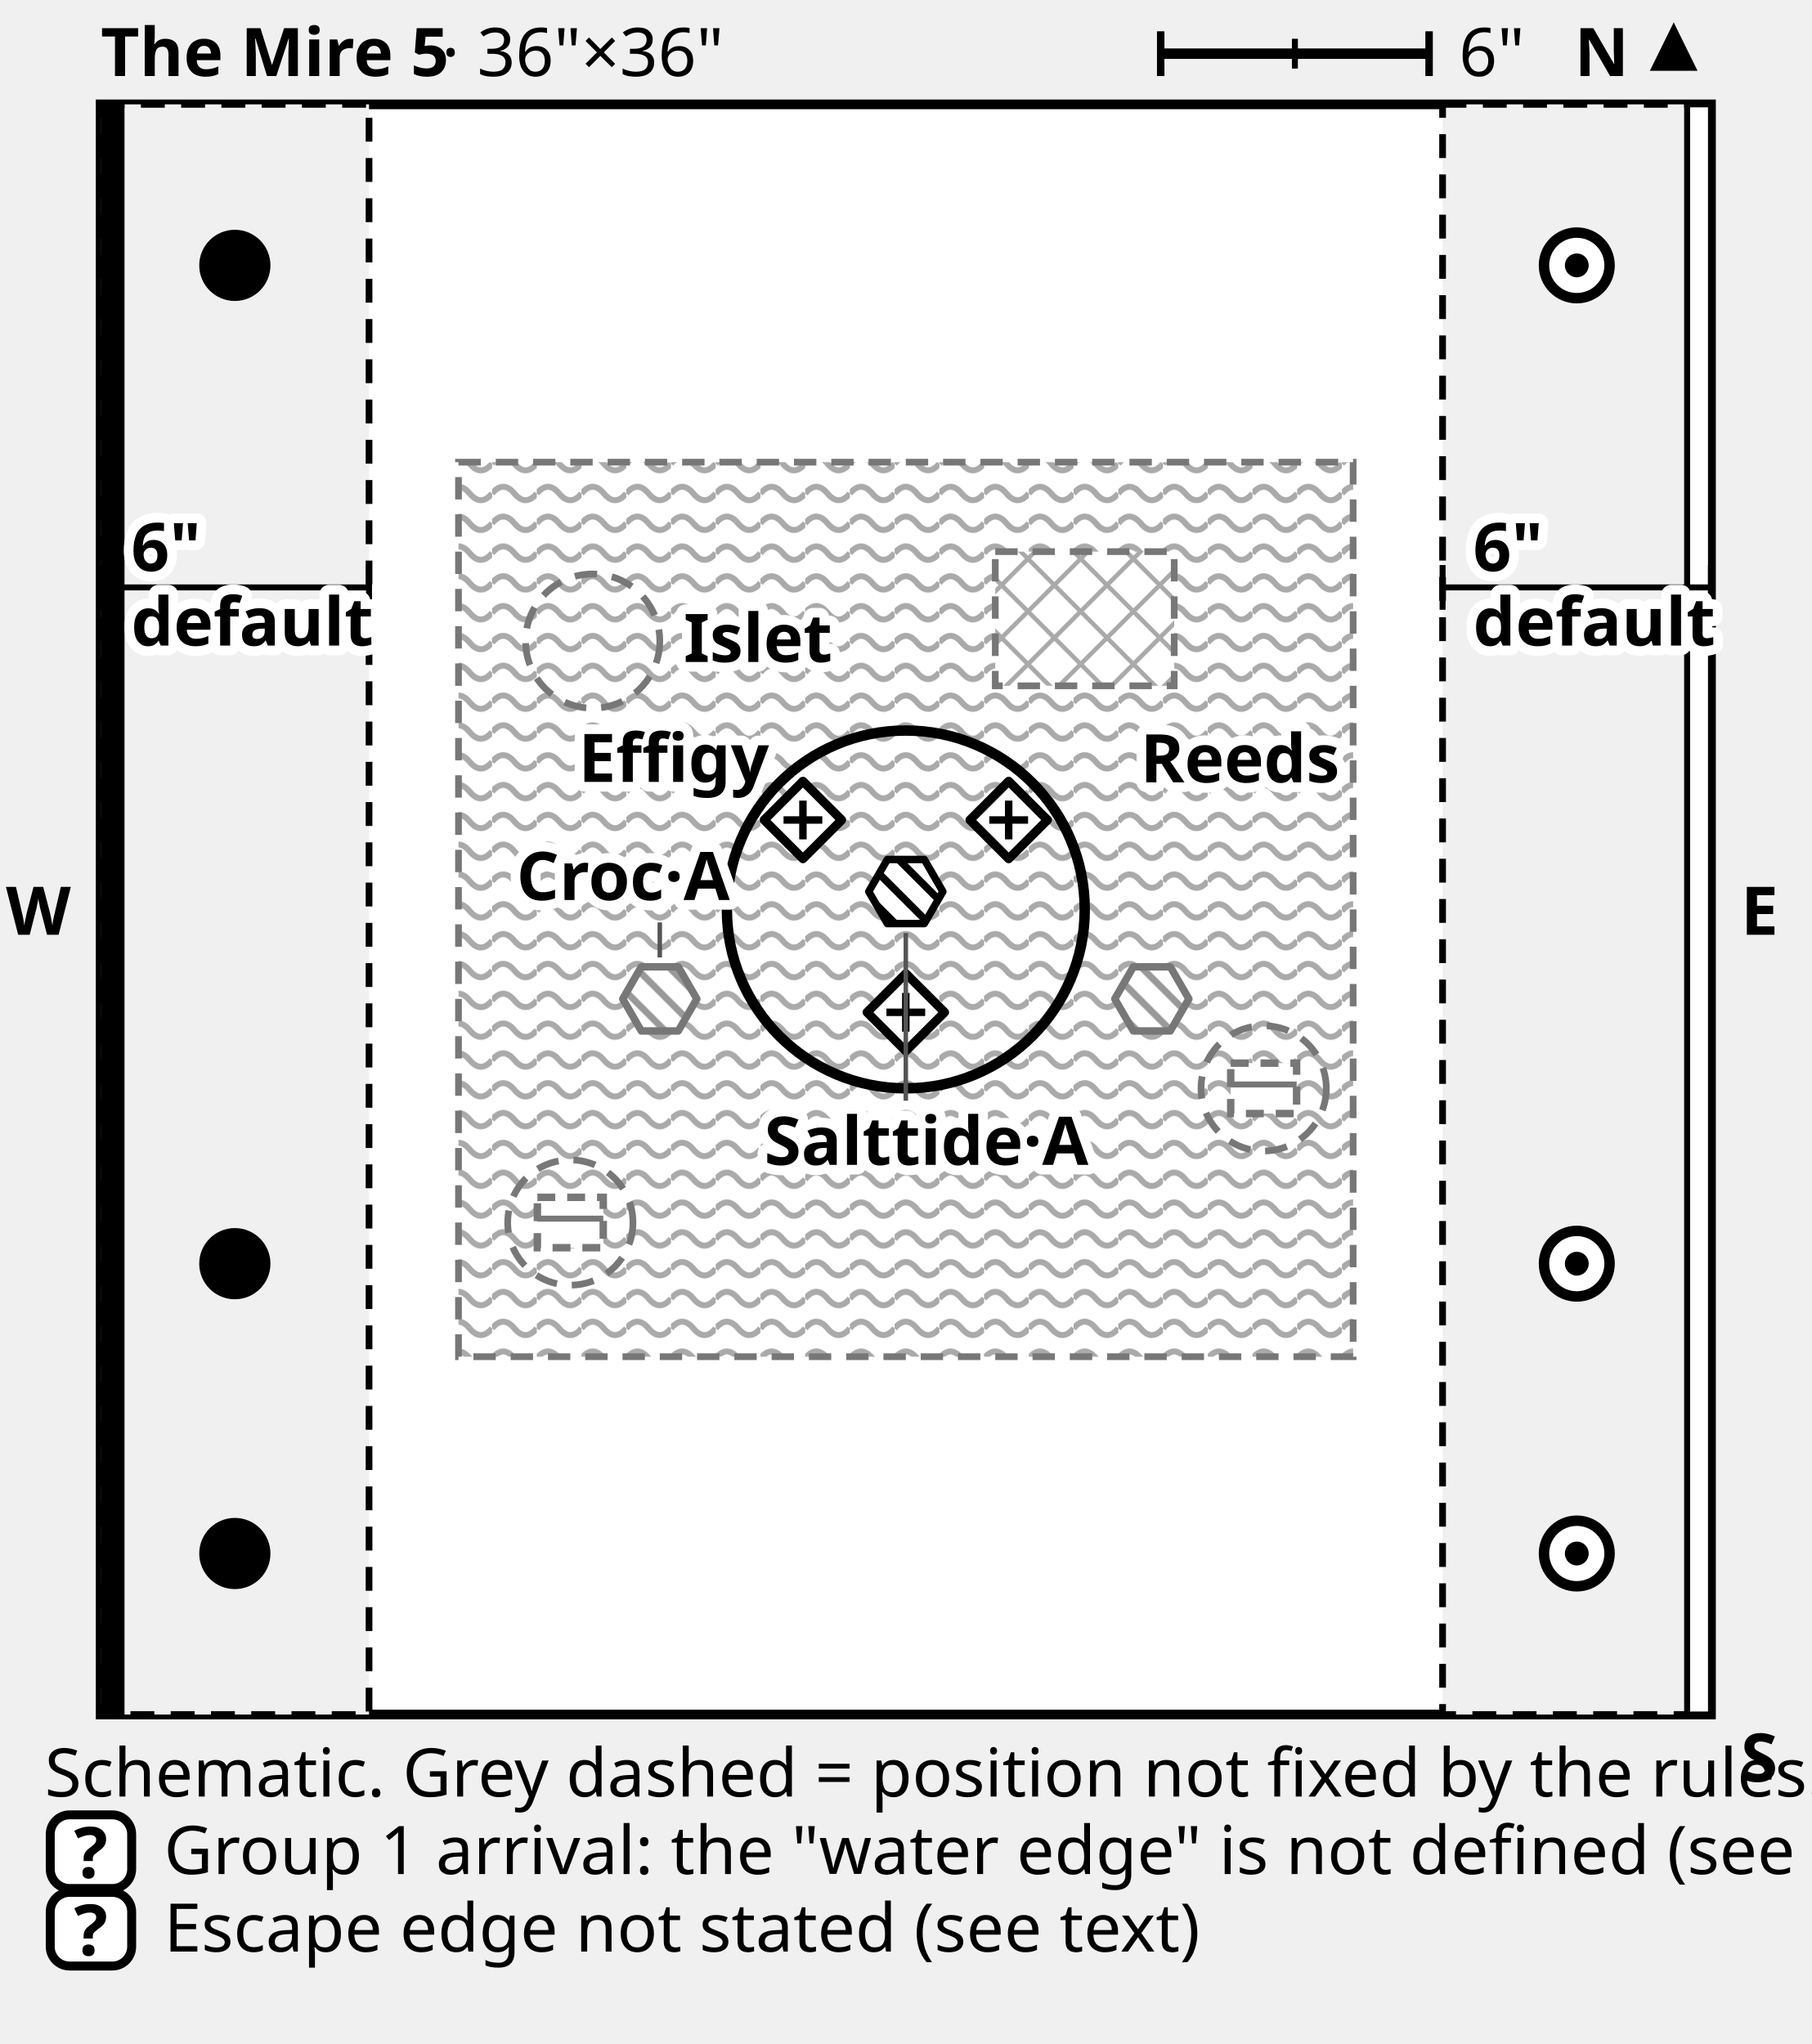
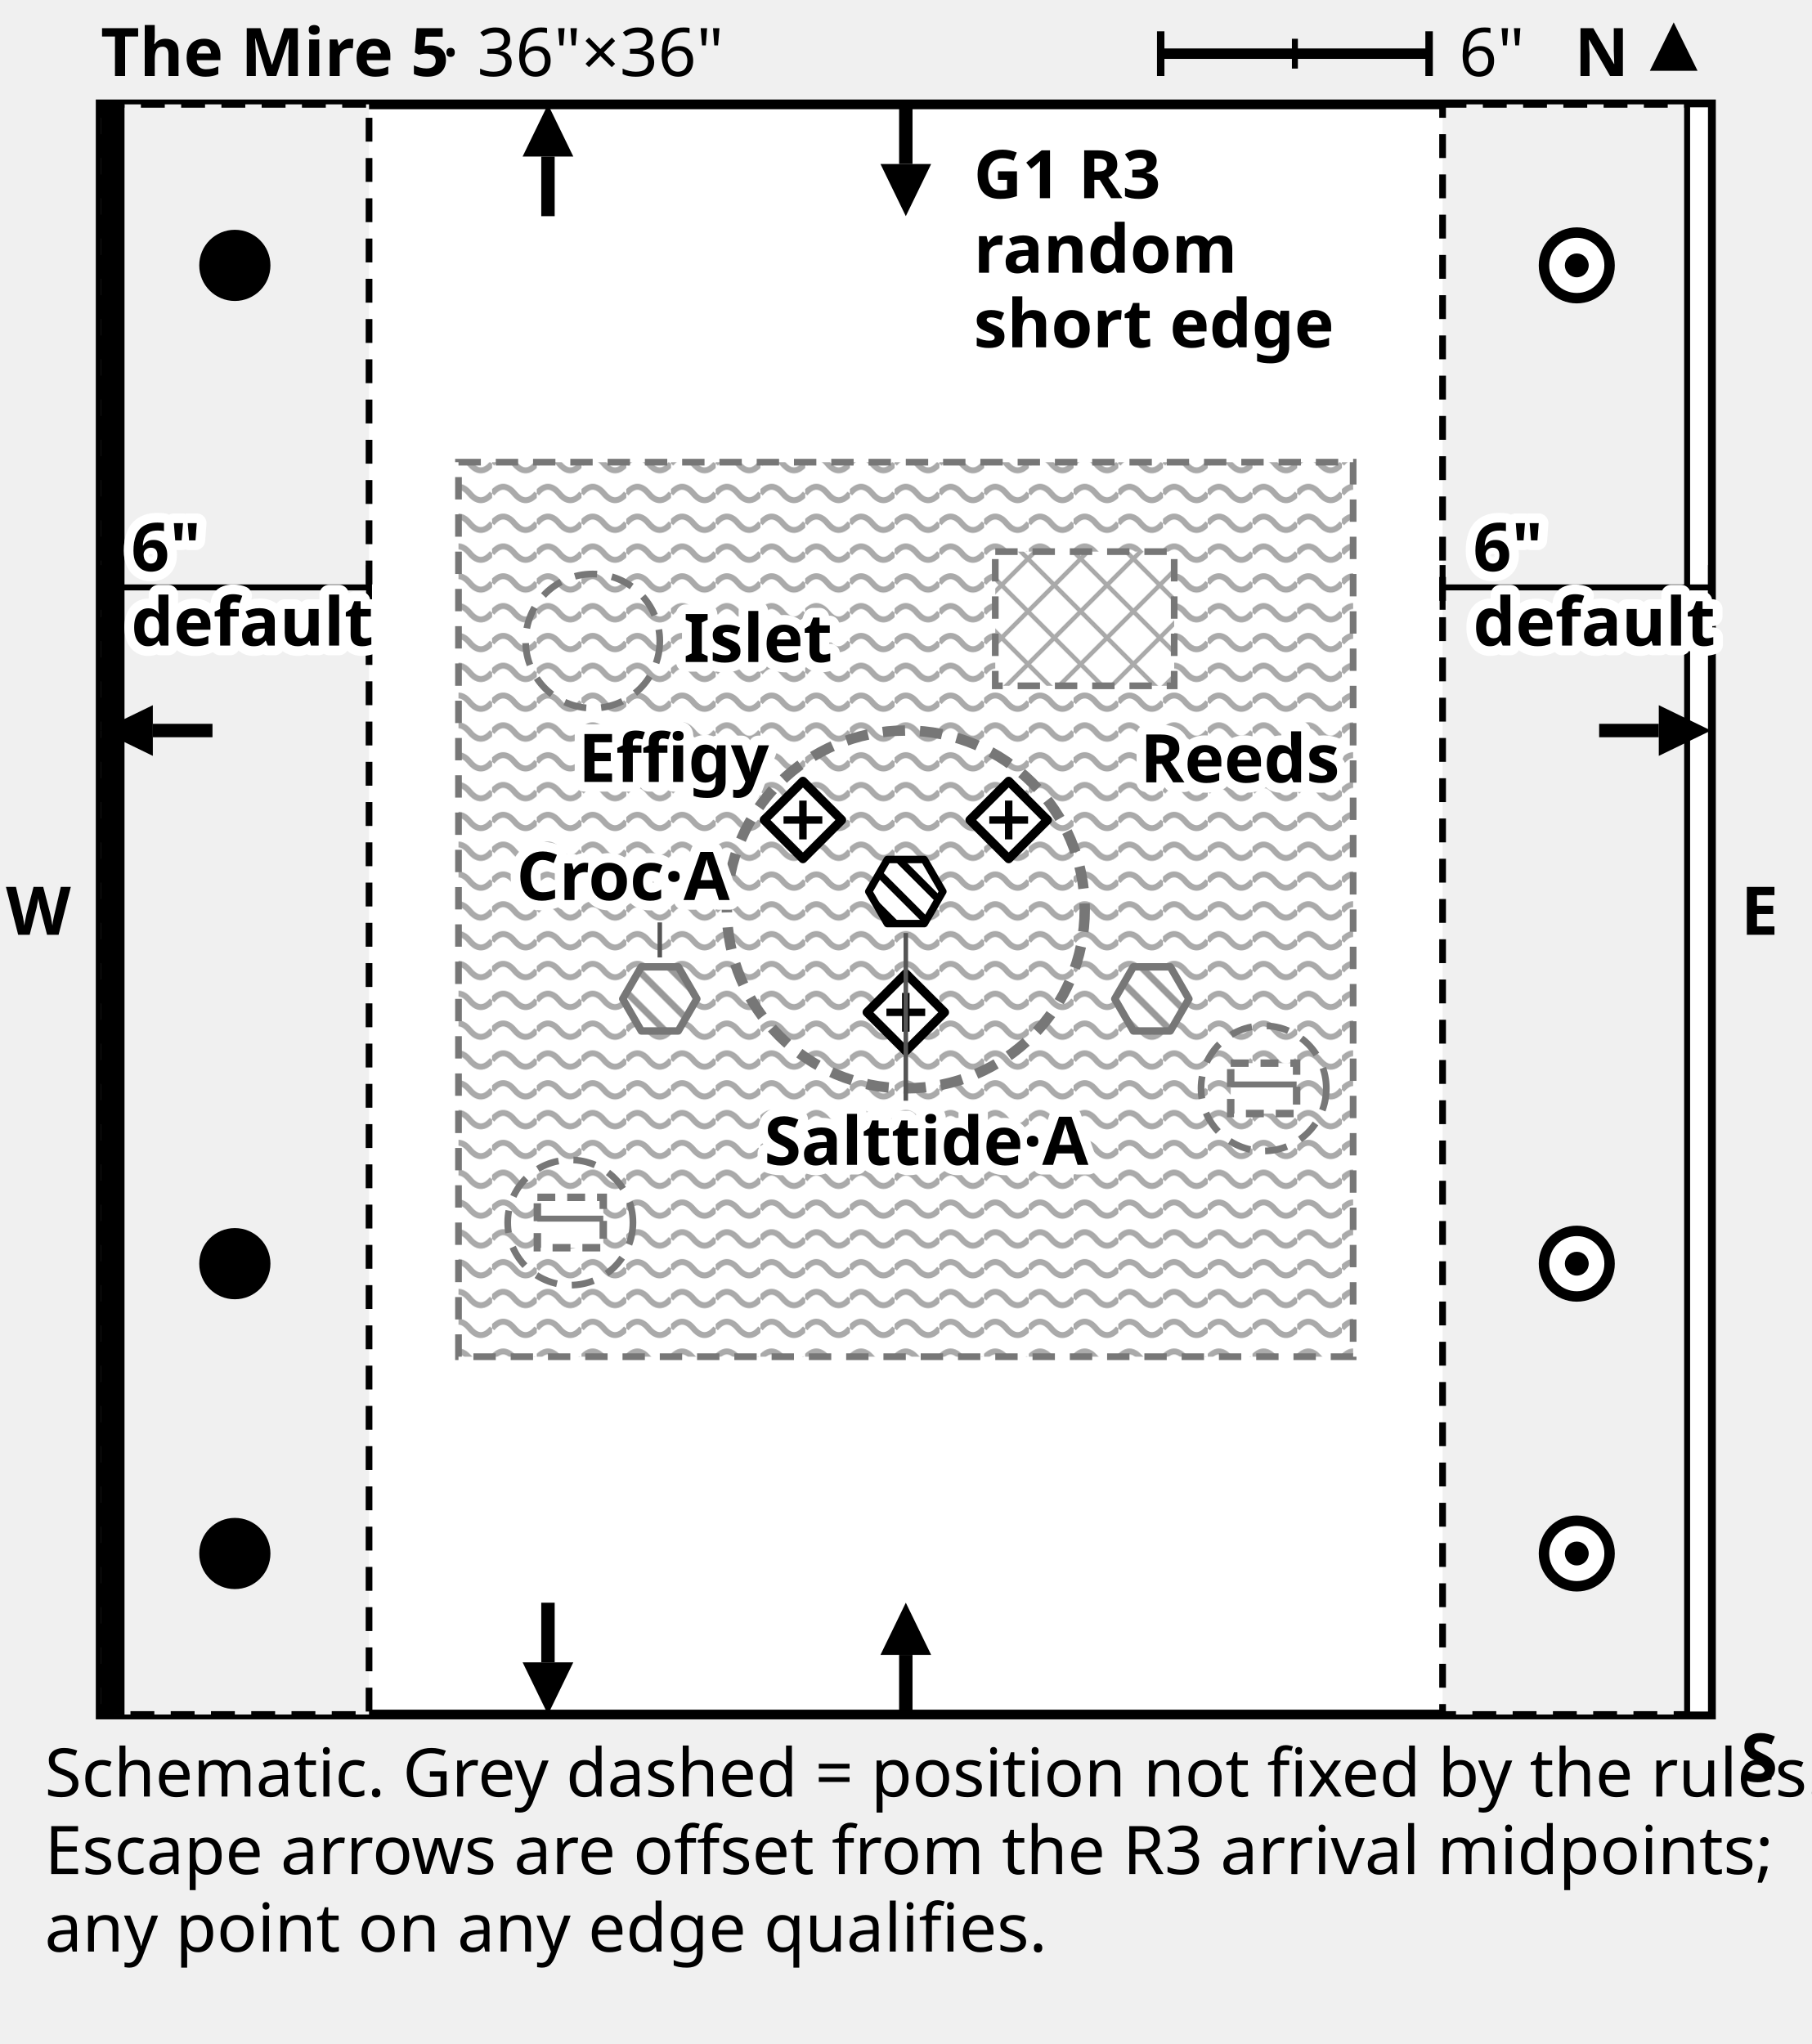
<svg xmlns="http://www.w3.org/2000/svg" width="243pt" height="274.2pt" viewBox="0 0 243 274.2">
  <defs>
    <pattern id="p-cover" width="5" height="5" patternUnits="userSpaceOnUse" patternTransform="rotate(45)">
      <rect width="5" height="5" fill="#fff" />
      <path d="M0 0.5H5M0.5 0V5" stroke="#444" stroke-width="0.7" fill="none" />
    </pattern>
    <pattern id="p-diff" width="4" height="4" patternUnits="userSpaceOnUse">
      <rect width="4" height="4" fill="#fff" />
      <circle cx="1" cy="1" r="0.75" fill="#222" />
      <circle cx="3" cy="3" r="0.75" fill="#222" />
    </pattern>
    <pattern id="p-imp" width="2.4" height="2.4" patternUnits="userSpaceOnUse" patternTransform="rotate(45)">
      <rect width="2.4" height="2.4" fill="#fff" />
      <path d="M0.4 0V2.4" stroke="#000" stroke-width="0.95" fill="none" />
    </pattern>
    <pattern id="p-mon" width="3.2" height="3.2" patternUnits="userSpaceOnUse" patternTransform="rotate(-45)">
      <rect width="3.2" height="3.2" fill="#fff" />
      <path d="M0.5 0V3.2" stroke="#000" stroke-width="1" fill="none" />
    </pattern>
    <pattern id="p-aoe" width="4" height="4" patternUnits="userSpaceOnUse" patternTransform="rotate(-45)">
      <rect width="4" height="4" fill="#fff" />
      <path d="M0.5 0V4" stroke="#777" stroke-width="1.4" fill="none" />
    </pattern>
  </defs>
  <defs>
    <pattern id="p-cover-l" width="5" height="5" patternUnits="userSpaceOnUse" patternTransform="rotate(45)">
      <rect width="5" height="5" fill="#fff" />
      <path d="M0 0.5H5M0.5 0V5" stroke="#aaa" stroke-width="0.6" fill="none" />
    </pattern>
    <pattern id="p-diff-l" width="4" height="4" patternUnits="userSpaceOnUse">
      <rect width="4" height="4" fill="#fff" />
      <circle cx="1" cy="1" r="0.7" fill="#999" />
      <circle cx="3" cy="3" r="0.7" fill="#999" />
    </pattern>
    <pattern id="p-imp-l" width="2.6" height="2.6" patternUnits="userSpaceOnUse" patternTransform="rotate(45)">
      <rect width="2.6" height="2.6" fill="#fff" />
      <path d="M0.4 0V2.6" stroke="#aaa" stroke-width="0.8" fill="none" />
    </pattern>
    <pattern id="p-mon-l" width="3.2" height="3.2" patternUnits="userSpaceOnUse" patternTransform="rotate(-45)">
      <rect width="3.2" height="3.2" fill="#fff" />
      <path d="M0.5 0V3.2" stroke="#999" stroke-width="0.9" fill="none" />
    </pattern>
    <pattern id="p-water" width="6" height="4" patternUnits="userSpaceOnUse">
      <rect width="6" height="4" fill="#fff" />
      <path d="M0 2.2Q1.5 0.4 3 2.2T6 2.2" stroke="#333" stroke-width="0.8" fill="none" />
    </pattern>
    <pattern id="p-water-l" width="6" height="4" patternUnits="userSpaceOnUse">
      <rect width="6" height="4" fill="#fff" />
      <path d="M0 2.2Q1.5 0.4 3 2.2T6 2.2" stroke="#aaa" stroke-width="0.8" fill="none" />
    </pattern>
    <pattern id="p-slip" width="6" height="6" patternUnits="userSpaceOnUse" patternTransform="rotate(-30)">
      <rect width="6" height="6" fill="#fff" />
      <path d="M0.5 1.5H3.5M3.5 4.5H5.5" stroke="#333" stroke-width="0.9" fill="none" />
    </pattern>
    <pattern id="p-slip-l" width="6" height="6" patternUnits="userSpaceOnUse" patternTransform="rotate(-30)">
      <rect width="6" height="6" fill="#fff" />
      <path d="M0.5 1.5H3.5M3.5 4.5H5.5" stroke="#aaa" stroke-width="0.9" fill="none" />
    </pattern>
    <pattern id="p-dark" width="4" height="4" patternUnits="userSpaceOnUse">
      <rect width="4" height="4" fill="#d9d9d9" />
      <path d="M0 4L4 0" stroke="#fff" stroke-width="0.9" fill="none" />
    </pattern>
    <pattern id="p-diffo" width="4" height="4" patternUnits="userSpaceOnUse">
      <circle cx="1" cy="1" r="0.8" fill="#222" />
      <circle cx="3" cy="3" r="0.8" fill="#222" />
    </pattern>
    <pattern id="p-diffo-l" width="4" height="4" patternUnits="userSpaceOnUse">
      <circle cx="1" cy="1" r="0.8" fill="#999" />
      <circle cx="3" cy="3" r="0.8" fill="#999" />
    </pattern>
    <pattern id="p-chasm" width="6" height="6" patternUnits="userSpaceOnUse">
      <rect width="6" height="6" fill="#d4d4d4" />
      <path d="M1.5 0V6M4.5 0V6" stroke="#333" stroke-width="1.1" stroke-dasharray="2.6 1.6" fill="none" />
    </pattern>
    <pattern id="p-chasm-l" width="6" height="6" patternUnits="userSpaceOnUse">
      <rect width="6" height="6" fill="#efefef" />
      <path d="M1.5 0V6M4.5 0V6" stroke="#aaa" stroke-width="1.1" stroke-dasharray="2.6 1.6" fill="none" />
    </pattern>
    <clipPath id="bclip">
      <rect x="13.5" y="14" width="216" height="216" />
    </clipPath>
  </defs>
  <rect x="13.5" y="14" width="216" height="216" fill="#fff" stroke="#000" stroke-width="1.3" />
  <g data-glyph="zone-A">
    <rect x="13.5" y="14" width="36" height="216" fill="#f0f0f0" stroke="#000" stroke-width="0.9" stroke-dasharray="3.2 2.2" />
    <rect x="13.5" y="14" width="3.2" height="216" fill="#000" />
  </g>
  <g data-glyph="dim">
    <line x1="13.5" y1="78.8" x2="49.5" y2="78.8" stroke="#000" stroke-width="0.8" stroke-linecap="butt" />
    <line x1="13.5" y1="75.8" x2="13.5" y2="81.8" stroke="#000" stroke-width="0.8" stroke-linecap="butt" />
    <line x1="49.5" y1="75.8" x2="49.5" y2="81.8" stroke="#000" stroke-width="0.8" stroke-linecap="butt" />
  </g>
  <g data-glyph="zone-B">
    <rect x="193.5" y="14" width="36" height="216" fill="#f0f0f0" stroke="#000" stroke-width="0.9" stroke-dasharray="3.2 2.2" />
    <rect x="226.3" y="14" width="3.2" height="216" fill="#fff" stroke="#000" stroke-width="0.8" />
  </g>
  <g data-glyph="dim">
    <line x1="193.5" y1="78.8" x2="229.5" y2="78.8" stroke="#000" stroke-width="0.8" stroke-linecap="butt" />
    <line x1="193.5" y1="75.8" x2="193.5" y2="81.8" stroke="#000" stroke-width="0.8" stroke-linecap="butt" />
    <line x1="229.5" y1="75.8" x2="229.5" y2="81.8" stroke="#000" stroke-width="0.8" stroke-linecap="butt" />
  </g>
  <g data-glyph="ter-water" data-state="illus">
    <rect x="61.5" y="62" width="120" height="120" fill="url(#p-water-l)" stroke="#777" stroke-width="0.9" stroke-dasharray="3 2" />
  </g>
-   <g data-glyph="ter-open">
-     <circle cx="121.5" cy="122" r="24" fill="none" stroke="#000" stroke-width="1.4" />
+   <g data-glyph="ter-open" data-state="illus">
+     <circle cx="121.5" cy="122" r="24" fill="none" stroke="#777" stroke-width="1.4" stroke-dasharray="3 2" />
  </g>
  <g data-glyph="ter-open" data-state="illus">
    <circle cx="79.5" cy="86" r="9" fill="none" stroke="#777" stroke-width="0.9" stroke-dasharray="3 2" />
  </g>
  <g data-glyph="ter-open" data-state="illus">
    <circle cx="169.5" cy="146" r="8.4" fill="none" stroke="#777" stroke-width="0.9" stroke-dasharray="3 2" />
  </g>
  <g data-glyph="ter-open" data-state="illus">
    <circle cx="76.5" cy="164" r="8.4" fill="none" stroke="#777" stroke-width="0.9" stroke-dasharray="3 2" />
  </g>
  <g data-glyph="ter-cover" data-state="illus">
    <rect x="133.5" y="74" width="24" height="18" fill="url(#p-cover-l)" stroke="#777" stroke-width="0.9" stroke-dasharray="3 2" />
  </g>
  <g data-glyph="obj">
    <polygon points="107.7,104.8 112.9,110 107.7,115.2 102.5,110" fill="#fff" stroke="#000" stroke-width="1.2" stroke-linejoin="round" />
    <line x1="105.1" y1="110" x2="110.3" y2="110" stroke="#000" stroke-width="1" stroke-linecap="butt" />
    <line x1="107.7" y1="107.4" x2="107.7" y2="112.6" stroke="#000" stroke-width="1" stroke-linecap="butt" />
  </g>
  <g data-glyph="obj">
    <polygon points="135.3,104.8 140.5,110 135.3,115.2 130.1,110" fill="#fff" stroke="#000" stroke-width="1.2" stroke-linejoin="round" />
    <line x1="132.7" y1="110" x2="137.9" y2="110" stroke="#000" stroke-width="1" stroke-linecap="butt" />
    <line x1="135.3" y1="107.4" x2="135.3" y2="112.6" stroke="#000" stroke-width="1" stroke-linecap="butt" />
  </g>
  <g data-glyph="obj">
    <polygon points="121.5,130.6 126.7,135.8 121.5,141 116.3,135.8" fill="#fff" stroke="#000" stroke-width="1.2" stroke-linejoin="round" />
    <line x1="118.9" y1="135.8" x2="124.1" y2="135.8" stroke="#000" stroke-width="1" stroke-linecap="butt" />
    <line x1="121.5" y1="133.2" x2="121.5" y2="138.4" stroke="#000" stroke-width="1" stroke-linecap="butt" />
  </g>
  <g data-glyph="chest" data-state="illus">
    <rect x="165.08" y="142.62" width="8.84" height="6.76" fill="#fff" stroke="#777" stroke-width="1" stroke-dasharray="2.4 1.6" />
    <line x1="165.08" y1="145.48" x2="173.92" y2="145.48" stroke="#777" stroke-width="0.8" stroke-linecap="butt" />
  </g>
  <g data-glyph="chest" data-state="illus">
    <rect x="72.08" y="160.62" width="8.84" height="6.76" fill="#fff" stroke="#777" stroke-width="1" stroke-dasharray="2.4 1.6" />
    <line x1="72.08" y1="163.48" x2="80.92" y2="163.48" stroke="#777" stroke-width="0.8" stroke-linecap="butt" />
  </g>
  <g data-glyph="mon">
    <polygon points="126.47,119.6 123.98,123.9 119.02,123.9 116.53,119.6 119.02,115.3 123.98,115.3" fill="url(#p-mon)" stroke="#000" stroke-width="1" stroke-linejoin="round" />
  </g>
  <g data-glyph="mon" data-state="illus">
    <polygon points="93.47,134 90.98,138.3 86.02,138.3 83.53,134 86.02,129.7 90.98,129.7" fill="url(#p-mon-l)" stroke="#777" stroke-width="1" stroke-linejoin="round" />
  </g>
  <g data-glyph="mon" data-state="illus">
    <polygon points="159.47,134 156.98,138.3 152.02,138.3 149.53,134 152.02,129.7 156.98,129.7" fill="url(#p-mon-l)" stroke="#777" stroke-width="1" stroke-linejoin="round" />
+   </g>
+   <g data-glyph="arr-arrive">
+     <line x1="121.5" y1="14" x2="121.5" y2="22" stroke="#000" stroke-width="1.8" stroke-linecap="butt" />
+     <polygon points="121.5,29 118.1,22 124.9,22" fill="#000" />
+   </g>
+   <g data-glyph="arr-arrive">
+     <line x1="121.5" y1="230" x2="121.5" y2="222" stroke="#000" stroke-width="1.8" stroke-linecap="butt" />
+     <polygon points="121.5,215 124.9,222 118.1,222" fill="#000" />
+   </g>
+   <g data-glyph="arr-exit">
+     <line x1="73.5" y1="29" x2="73.5" y2="21" stroke="#000" stroke-width="1.8" stroke-linecap="butt" />
+     <polygon points="73.5,14 76.9,21 70.1,21" fill="#000" />
+   </g>
+   <g data-glyph="arr-exit">
+     <line x1="73.5" y1="215" x2="73.5" y2="223" stroke="#000" stroke-width="1.8" stroke-linecap="butt" />
+     <polygon points="73.5,230 70.1,223 76.9,223" fill="#000" />
+   </g>
+   <g data-glyph="arr-exit">
+     <line x1="28.5" y1="98" x2="20.5" y2="98" stroke="#000" stroke-width="1.8" stroke-linecap="butt" />
+     <polygon points="13.5,98 20.5,94.6 20.5,101.4" fill="#000" />
+   </g>
+   <g data-glyph="arr-exit">
+     <line x1="214.5" y1="98" x2="222.5" y2="98" stroke="#000" stroke-width="1.8" stroke-linecap="butt" />
+     <polygon points="229.5,98 222.5,101.4 222.5,94.6" fill="#000" />
  </g>
  <g data-glyph="hero-A">
    <circle cx="31.5" cy="35.6" r="4.4" fill="#000" stroke="#000" stroke-width="0.75" />
  </g>
  <g data-glyph="hero-A">
    <circle cx="31.5" cy="169.52" r="4.4" fill="#000" stroke="#000" stroke-width="0.75" />
  </g>
  <g data-glyph="hero-A">
    <circle cx="31.5" cy="208.4" r="4.4" fill="#000" stroke="#000" stroke-width="0.75" />
  </g>
  <g data-glyph="hero-B">
    <circle cx="211.5" cy="35.6" r="4.4" fill="#fff" stroke="#000" stroke-width="1.4" />
    <circle cx="211.5" cy="35.6" r="1.6" fill="#000" />
  </g>
  <g data-glyph="hero-B">
    <circle cx="211.5" cy="169.52" r="4.4" fill="#fff" stroke="#000" stroke-width="1.4" />
    <circle cx="211.5" cy="169.52" r="1.6" fill="#000" />
  </g>
  <g data-glyph="hero-B">
    <circle cx="211.5" cy="208.4" r="4.4" fill="#fff" stroke="#000" stroke-width="1.4" />
    <circle cx="211.5" cy="208.4" r="1.6" fill="#000" />
  </g>
  <text x="17.59" y="76.6" font-family="'Source Sans 3'" font-size="9" font-weight="600" fill="#000" stroke="#fff" stroke-width="2.6" stroke-linejoin="round" paint-order="stroke">6"</text>
  <text x="17.59" y="86.6" font-family="'Source Sans 3'" font-size="9" font-weight="600" fill="#000" stroke="#fff" stroke-width="2.6" stroke-linejoin="round" paint-order="stroke">default</text>
  <text x="197.59" y="76.6" font-family="'Source Sans 3'" font-size="9" font-weight="600" fill="#000" stroke="#fff" stroke-width="2.6" stroke-linejoin="round" paint-order="stroke">6"</text>
  <text x="197.59" y="86.6" font-family="'Source Sans 3'" font-size="9" font-weight="600" fill="#000" stroke="#fff" stroke-width="2.6" stroke-linejoin="round" paint-order="stroke">default</text>
  <text x="91.7" y="88.8" font-family="'Source Sans 3'" font-size="9" font-weight="600" fill="#000" stroke="#fff" stroke-width="2.6" stroke-linejoin="round" paint-order="stroke">Islet</text>
  <text x="152.94" y="104.95" font-family="'Source Sans 3'" font-size="9" font-weight="600" fill="#000" stroke="#fff" stroke-width="2.6" stroke-linejoin="round" paint-order="stroke">Reeds</text>
  <text x="77.58" y="104.89" font-family="'Source Sans 3'" font-size="9" font-weight="600" fill="#000" stroke="#fff" stroke-width="2.6" stroke-linejoin="round" paint-order="stroke">Effigy</text>
  <g data-glyph="leader">
    <line x1="121.5" y1="125.16" x2="121.5" y2="147.66" stroke="#555" stroke-width="0.6" stroke-linecap="butt" />
  </g>
  <text x="102.51" y="156.26" font-family="'Source Sans 3'" font-size="9" font-weight="600" fill="#000" stroke="#fff" stroke-width="2.6" stroke-linejoin="round" paint-order="stroke">Salttide·A</text>
  <g data-glyph="leader">
    <line x1="88.5" y1="128.44" x2="88.5" y2="123.74" stroke="#555" stroke-width="0.6" stroke-linecap="butt" />
  </g>
  <text x="69.28" y="120.74" font-family="'Source Sans 3'" font-size="9" font-weight="600" fill="#000" stroke="#fff" stroke-width="2.6" stroke-linejoin="round" paint-order="stroke">Croc·A</text>
+   <text x="130.61" y="26.59" font-family="'Source Sans 3'" font-size="9" font-weight="600" fill="#000" stroke="#fff" stroke-width="2.6" stroke-linejoin="round" paint-order="stroke">G1 R3</text>
+   <text x="130.61" y="36.59" font-family="'Source Sans 3'" font-size="9" font-weight="600" fill="#000" stroke="#fff" stroke-width="2.6" stroke-linejoin="round" paint-order="stroke">random</text>
+   <text x="130.61" y="46.59" font-family="'Source Sans 3'" font-size="9" font-weight="600" fill="#000" stroke="#fff" stroke-width="2.6" stroke-linejoin="round" paint-order="stroke">short edge</text>
  <text x="13.5" y="10.2" font-weight="700" font-family="'Source Sans 3'" font-size="9" fill="#000">The Mire 5</text>
  <text x="59.24" y="10.2" font-weight="400" font-family="'Source Sans 3'" font-size="9" fill="#000">·  36"×36"</text>
  <g data-glyph="compass">
    <polygon points="224.5,3 221.3,9.5 227.7,9.5" fill="#000" />
    <text x="218.5" y="10.2" font-weight="700" font-family="'Source Sans 3'" font-size="9" fill="#000" text-anchor="end">N</text>
  </g>
  <g data-glyph="scale">
    <line x1="155.69" y1="7.2" x2="191.69" y2="7.2" stroke="#000" stroke-width="1.4" stroke-linecap="butt" />
    <line x1="155.69" y1="4.2" x2="155.69" y2="10.2" stroke="#000" stroke-width="1" stroke-linecap="butt" />
    <line x1="191.69" y1="4.2" x2="191.69" y2="10.2" stroke="#000" stroke-width="1" stroke-linecap="butt" />
    <line x1="173.69" y1="5.2" x2="173.69" y2="9.2" stroke="#000" stroke-width="0.8" stroke-linecap="butt" />
    <text x="195.69" y="10.2" font-weight="400" font-family="'Source Sans 3'" font-size="9" fill="#000">6"</text>
  </g>
  <text x="9.5" y="125.4" font-weight="700" font-family="'Source Sans 3'" font-size="9" fill="#000" text-anchor="end">W</text>
  <text x="233.5" y="125.4" font-weight="700" font-family="'Source Sans 3'" font-size="9" fill="#000">E</text>
  <text x="233.5" y="239" font-weight="700" font-family="'Source Sans 3'" font-size="9" fill="#000">S</text>
  <text x="6" y="241" font-weight="400" font-family="'Source Sans 3'" font-size="9" fill="#000">Schematic. Grey dashed = position not fixed by the rules.</text>
-   <g data-glyph="unres">
-     <rect x="6.74" y="243.46" width="10.92" height="9.88" fill="#fff" stroke="#000" stroke-width="1.2" rx="2.6" />
-     <text x="12.2" y="251.9" font-weight="700" font-family="'Source Sans 3'" font-size="9.5" fill="#000" text-anchor="middle">?</text>
-   </g>
-   <text x="22" y="251.4" font-weight="400" font-family="'Source Sans 3'" font-size="9" fill="#000">Group 1 arrival: the "water edge" is not defined (see text)</text>
-   <g data-glyph="unres">
-     <rect x="6.74" y="253.86" width="10.92" height="9.88" fill="#fff" stroke="#000" stroke-width="1.2" rx="2.6" />
-     <text x="12.2" y="262.3" font-weight="700" font-family="'Source Sans 3'" font-size="9.5" fill="#000" text-anchor="middle">?</text>
-   </g>
-   <text x="22" y="261.8" font-weight="400" font-family="'Source Sans 3'" font-size="9" fill="#000">Escape edge not stated (see text)</text>
+   <text x="6" y="251.4" font-weight="400" font-family="'Source Sans 3'" font-size="9" fill="#000">Escape arrows are offset from the R3 arrival midpoints;</text>
+   <text x="6" y="261.8" font-weight="400" font-family="'Source Sans 3'" font-size="9" fill="#000">any point on any edge qualifies.</text>
</svg>
